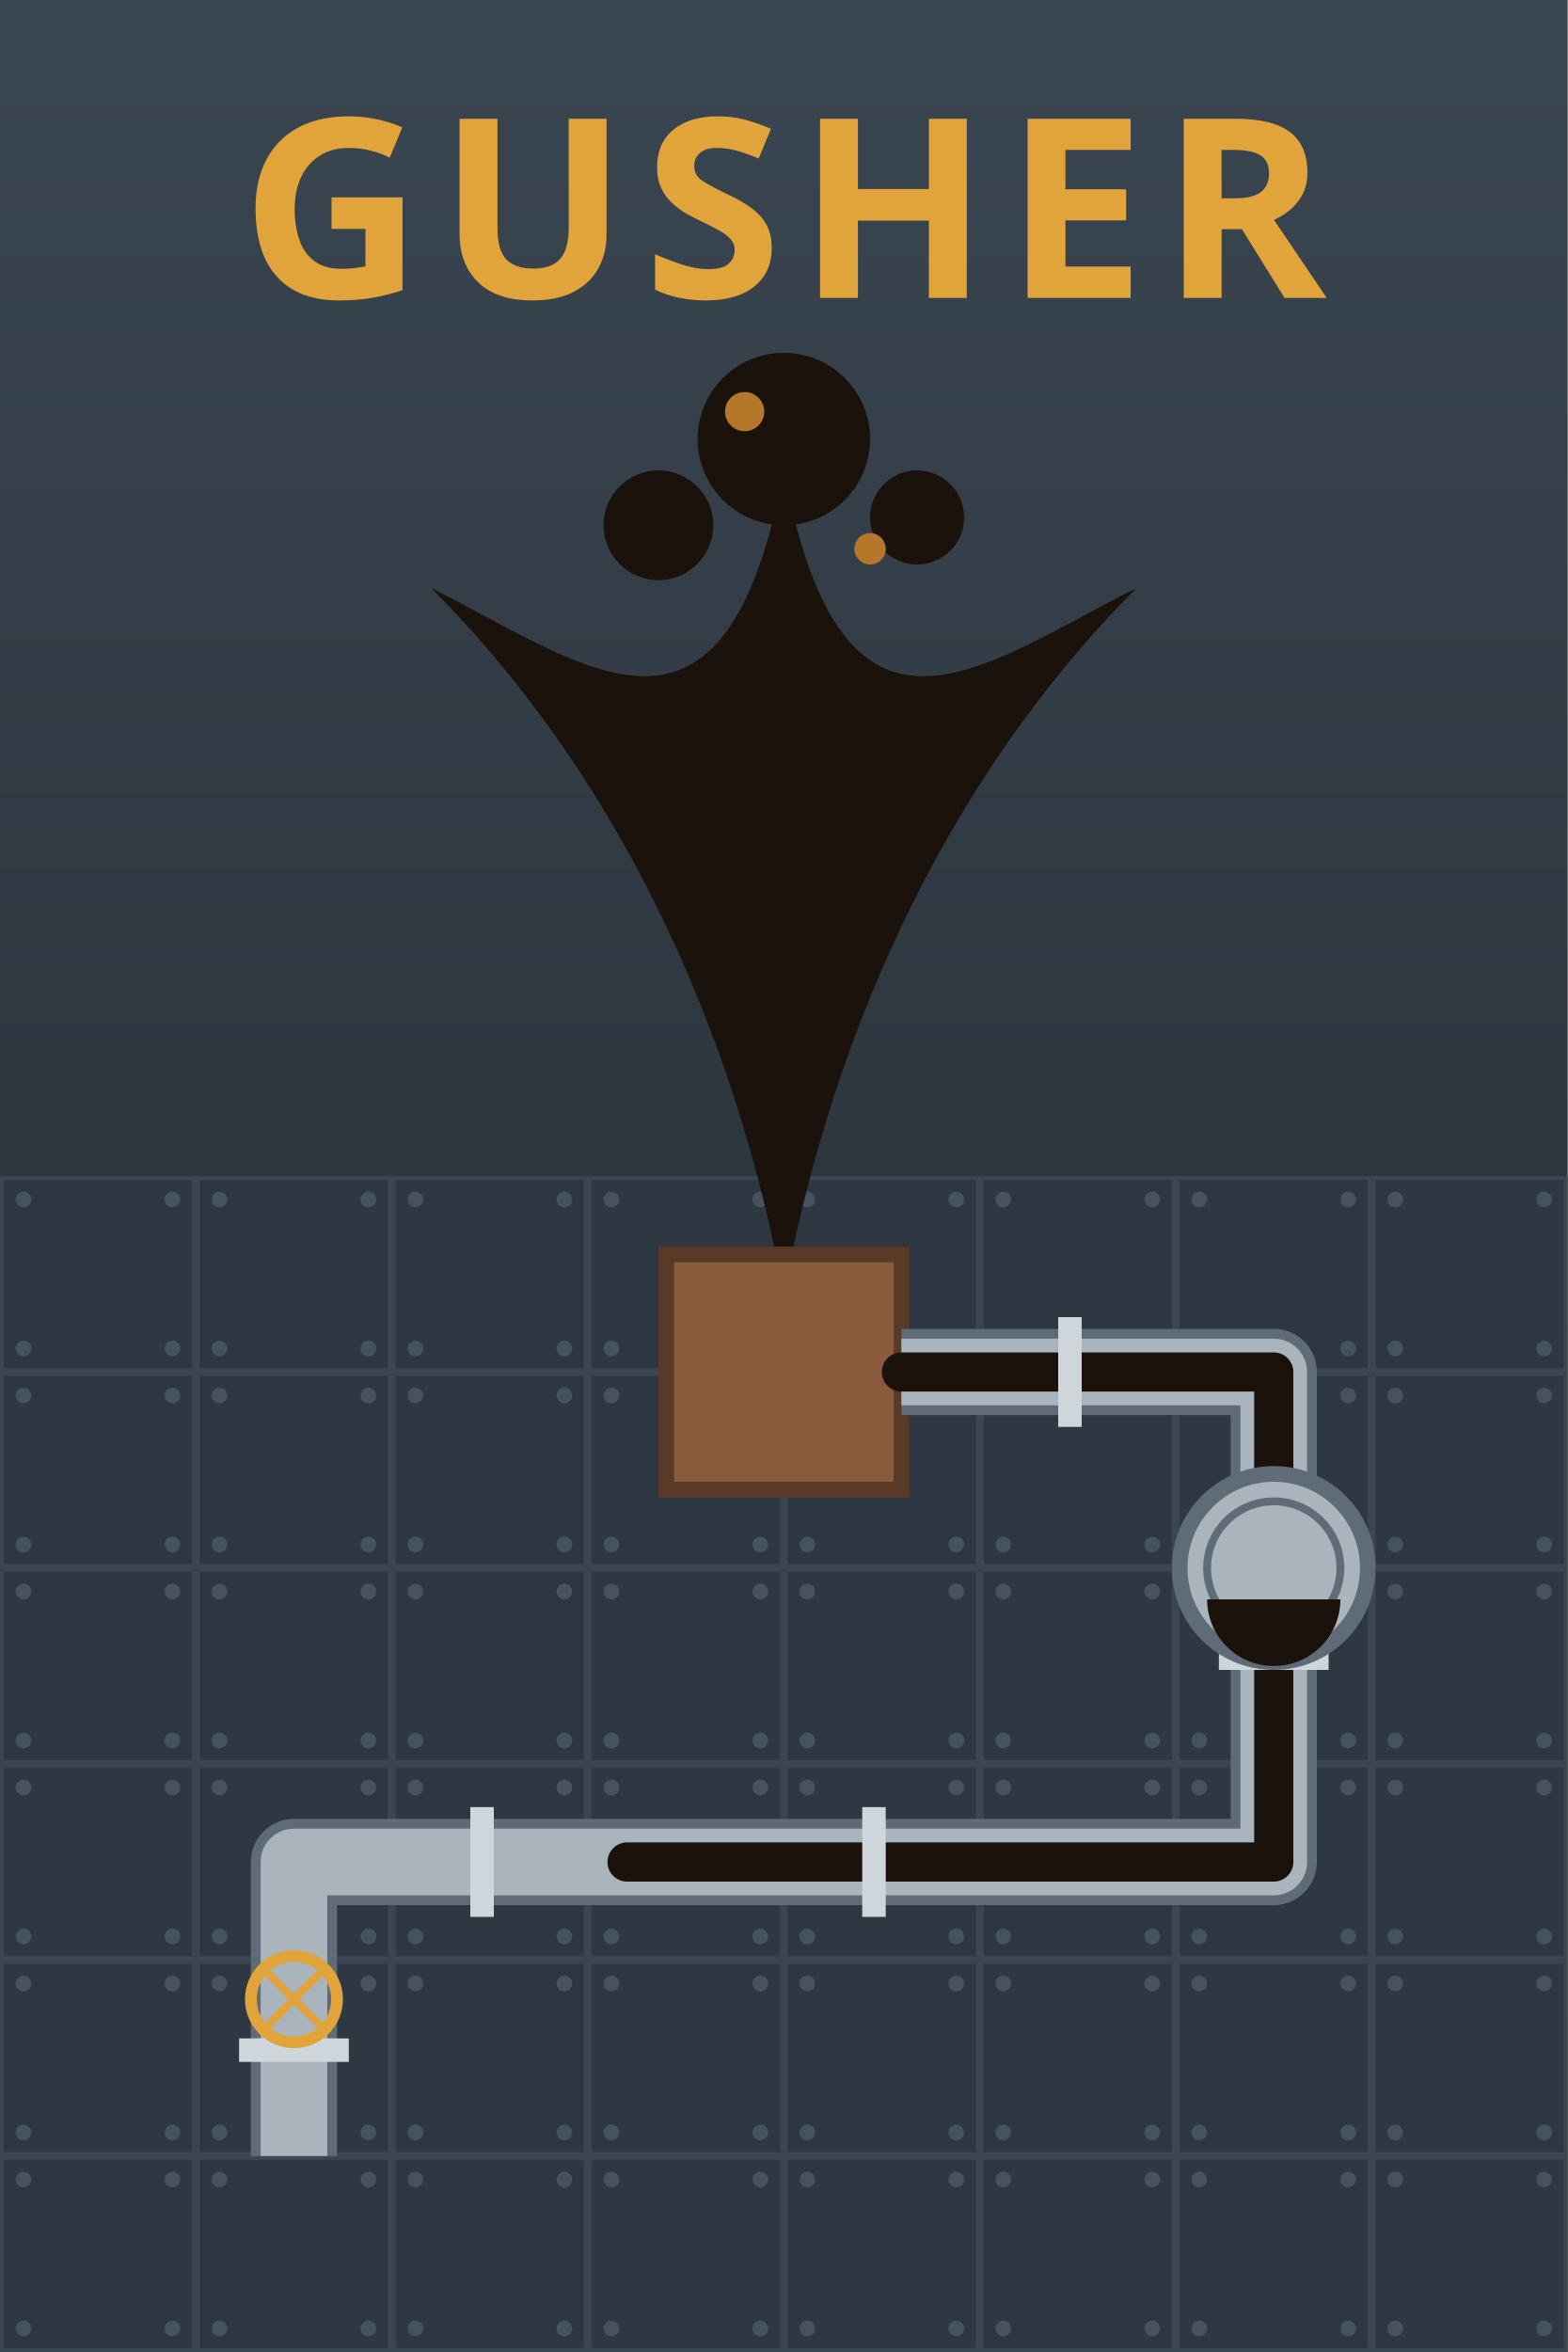
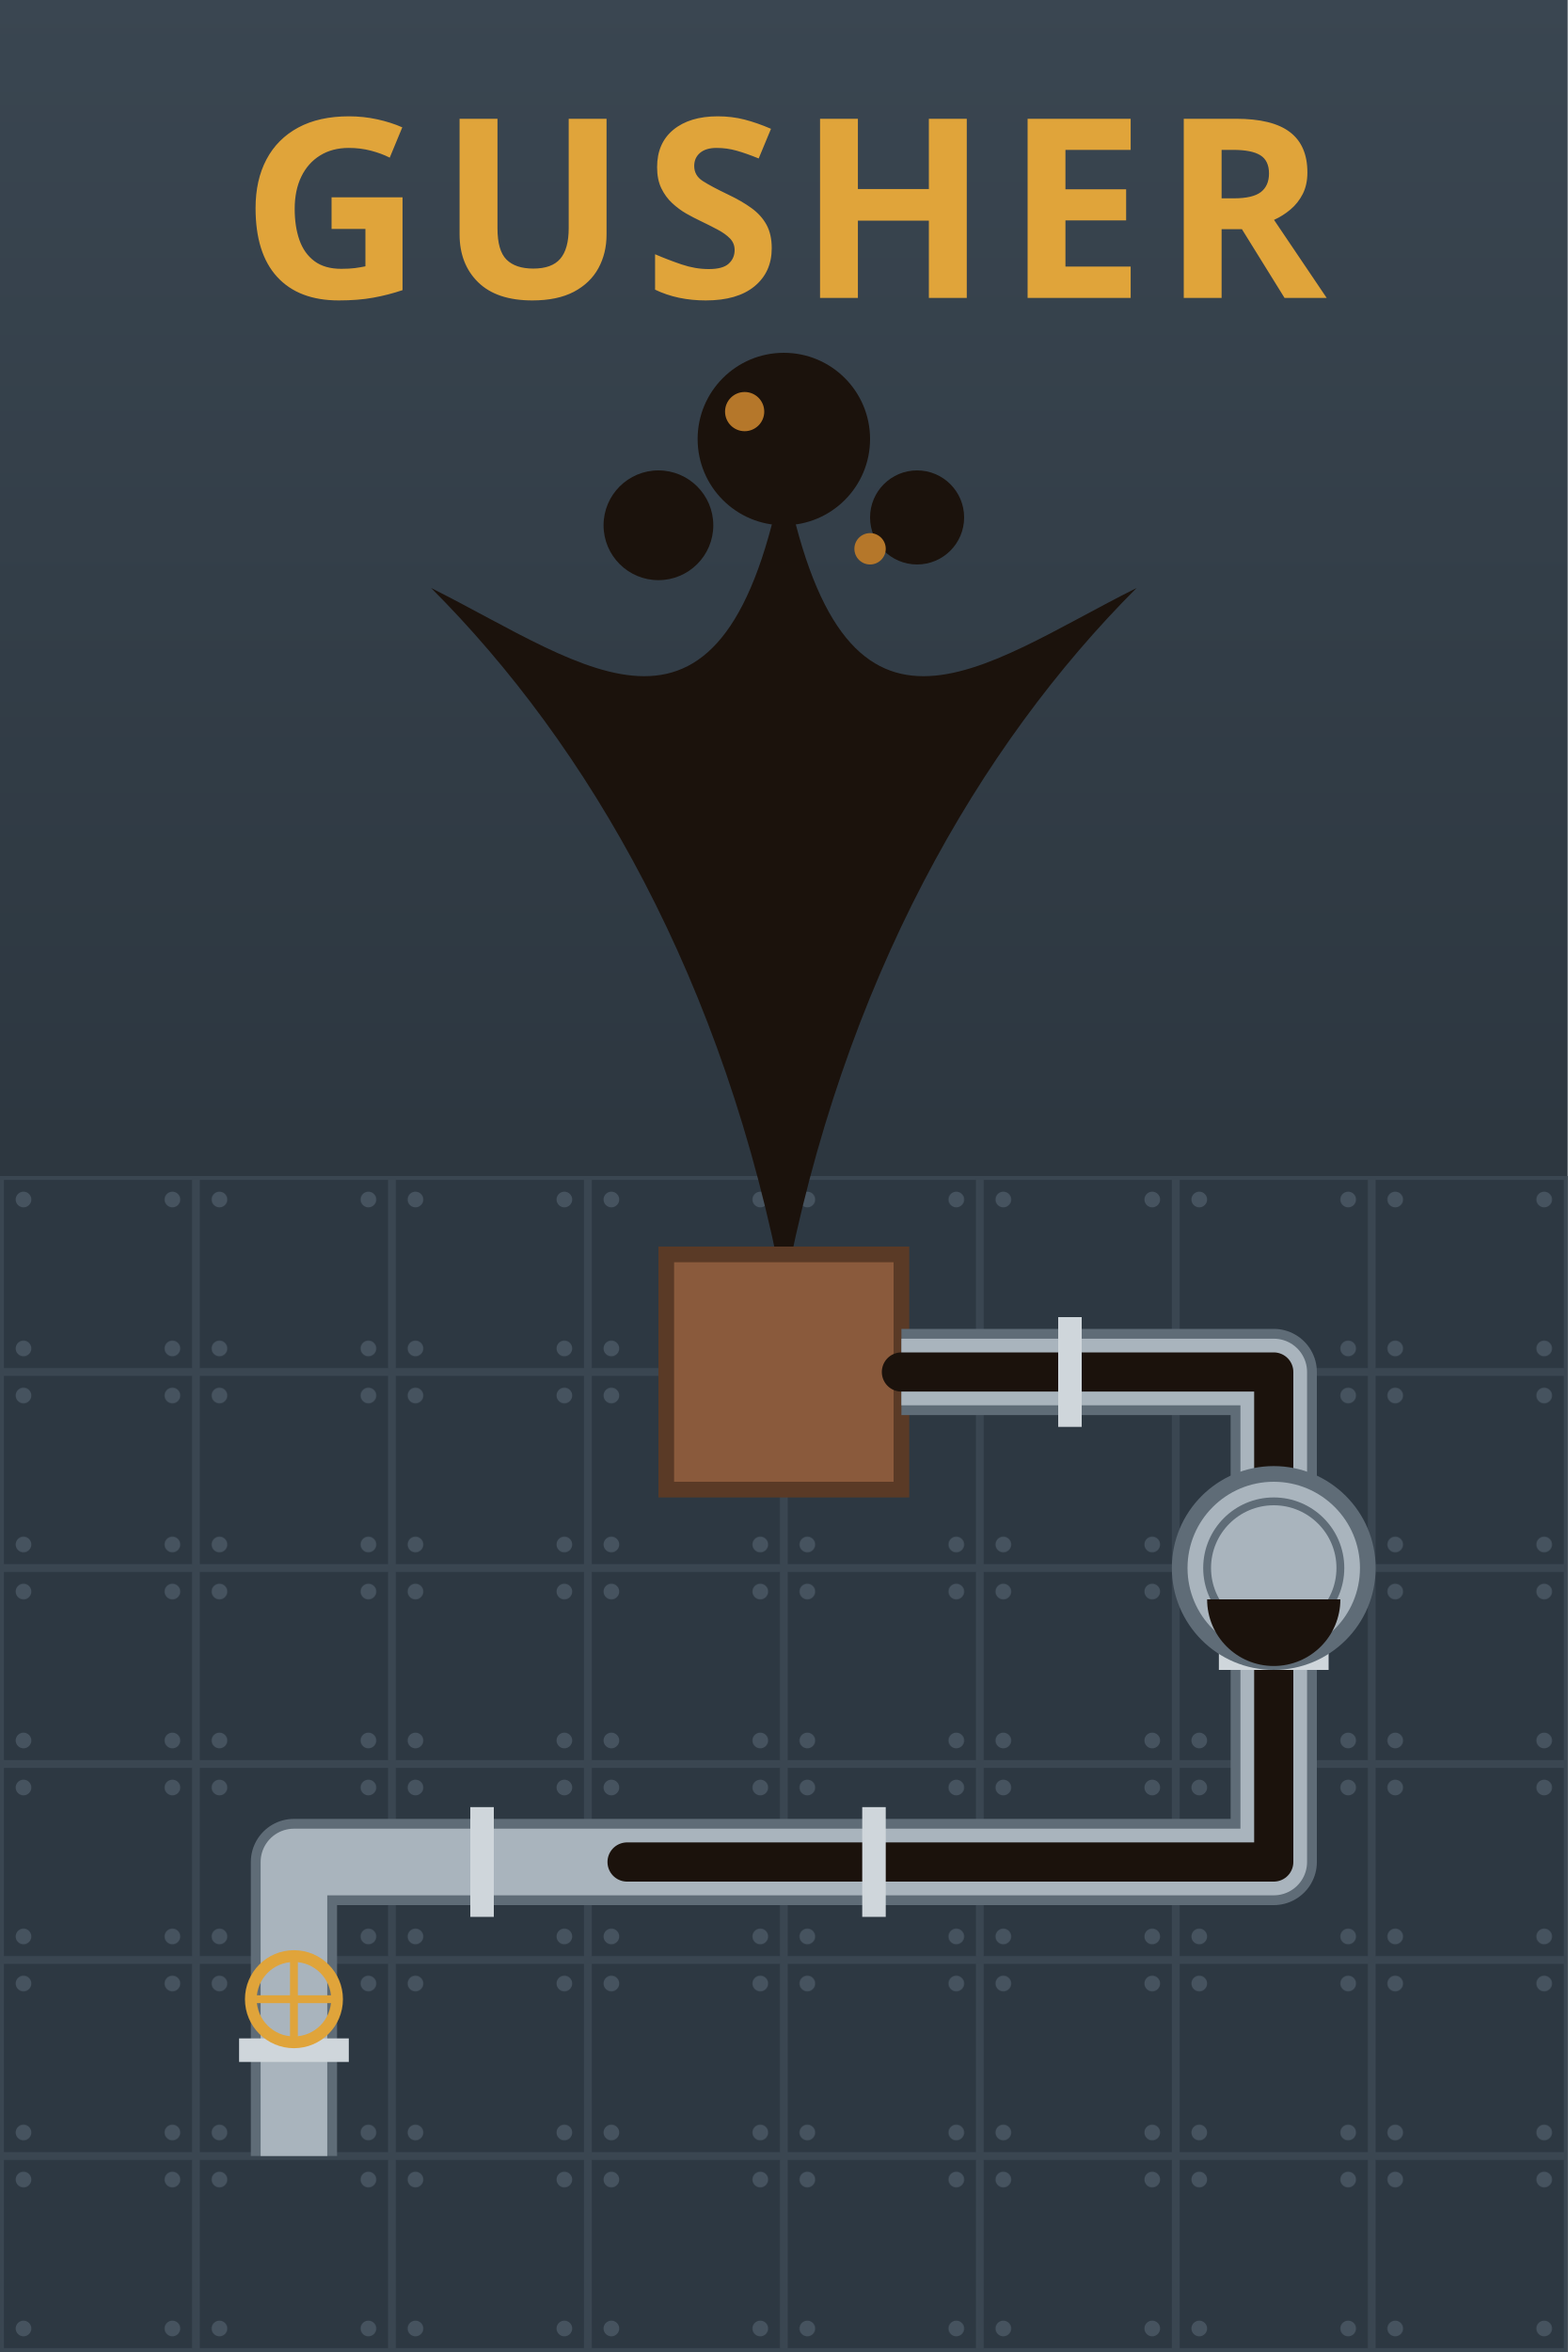
<svg xmlns="http://www.w3.org/2000/svg" viewBox="0 0 400 600" width="400" height="600">
  <defs>
    <linearGradient id="dusk" x1="0" y1="0" x2="0" y2="1">
      <stop offset="0" stop-color="#3a4651" />
      <stop offset="1" stop-color="#1f272e" />
    </linearGradient>
    <pattern id="deck" width="50" height="50" patternUnits="userSpaceOnUse">
      <rect width="50" height="50" fill="#2d3842" />
      <rect x="0.5" y="0.5" width="49" height="49" fill="none" stroke="#3a4651" />
      <circle cx="6" cy="6" r="2" fill="#46535f" />
      <circle cx="44" cy="6" r="2" fill="#46535f" />
      <circle cx="6" cy="44" r="2" fill="#46535f" />
      <circle cx="44" cy="44" r="2" fill="#46535f" />
    </pattern>
  </defs>
  <rect width="400" height="600" fill="url(#dusk)" />
  <rect y="300" width="400" height="300" fill="url(#deck)" />
  <path d="M200 330 C185 250 150 190 110 150 C150 170 185 200 200 120 C215 200 250 170 290 150 C250 190 215 250 200 330 Z" fill="#1b120c" />
  <circle cx="200" cy="112" r="22" fill="#1b120c" />
  <circle cx="168" cy="134" r="14" fill="#1b120c" />
  <circle cx="234" cy="132" r="12" fill="#1b120c" />
  <circle cx="190" cy="105" r="5" fill="#b5772a" />
  <circle cx="222" cy="140" r="4" fill="#b5772a" />
  <rect x="170" y="320" width="60" height="60" fill="#8a5a3c" stroke="#5a3a26" stroke-width="4" />
  <g stroke-linejoin="round" fill="none">
    <path d="M230 350 H325 V475 H75 V550" stroke="#5f6c77" stroke-width="22" />
    <path d="M230 350 H325 V475 H75 V550" stroke="#a9b4bd" stroke-width="17" />
    <path d="M230 350 H325 V475 H160" stroke="#1b120c" stroke-width="10" stroke-linecap="round" />
  </g>
  <g fill="#cfd6db">
    <rect x="270" y="336" width="6" height="28" />
    <rect x="311" y="420" width="28" height="6" />
    <rect x="220" y="461" width="6" height="28" />
    <rect x="120" y="461" width="6" height="28" />
    <rect x="61" y="520" width="28" height="6" />
  </g>
  <circle cx="325" cy="400" r="24" fill="#a9b4bd" stroke="#5f6c77" stroke-width="4" />
  <circle cx="325" cy="400" r="17" fill="none" stroke="#5f6c77" stroke-width="2" />
  <path d="M308 408 H342 A17 17 0 0 1 308 408 Z" fill="#1b120c" />
  <circle cx="75" cy="510" r="11" fill="none" stroke="#e0a43a" stroke-width="3" />
-   <path d="M67 502 L83 518 M83 502 L67 518" stroke="#e0a43a" stroke-width="2" />
+   <path d="M75 499 V521 M64 510 H86" stroke="#e0a43a" stroke-width="2" />
  <text x="200" y="76" text-anchor="middle" font-family="system-ui, sans-serif" font-size="64" font-weight="800" letter-spacing="4" fill="#e0a43a">GUSHER</text>
</svg>
